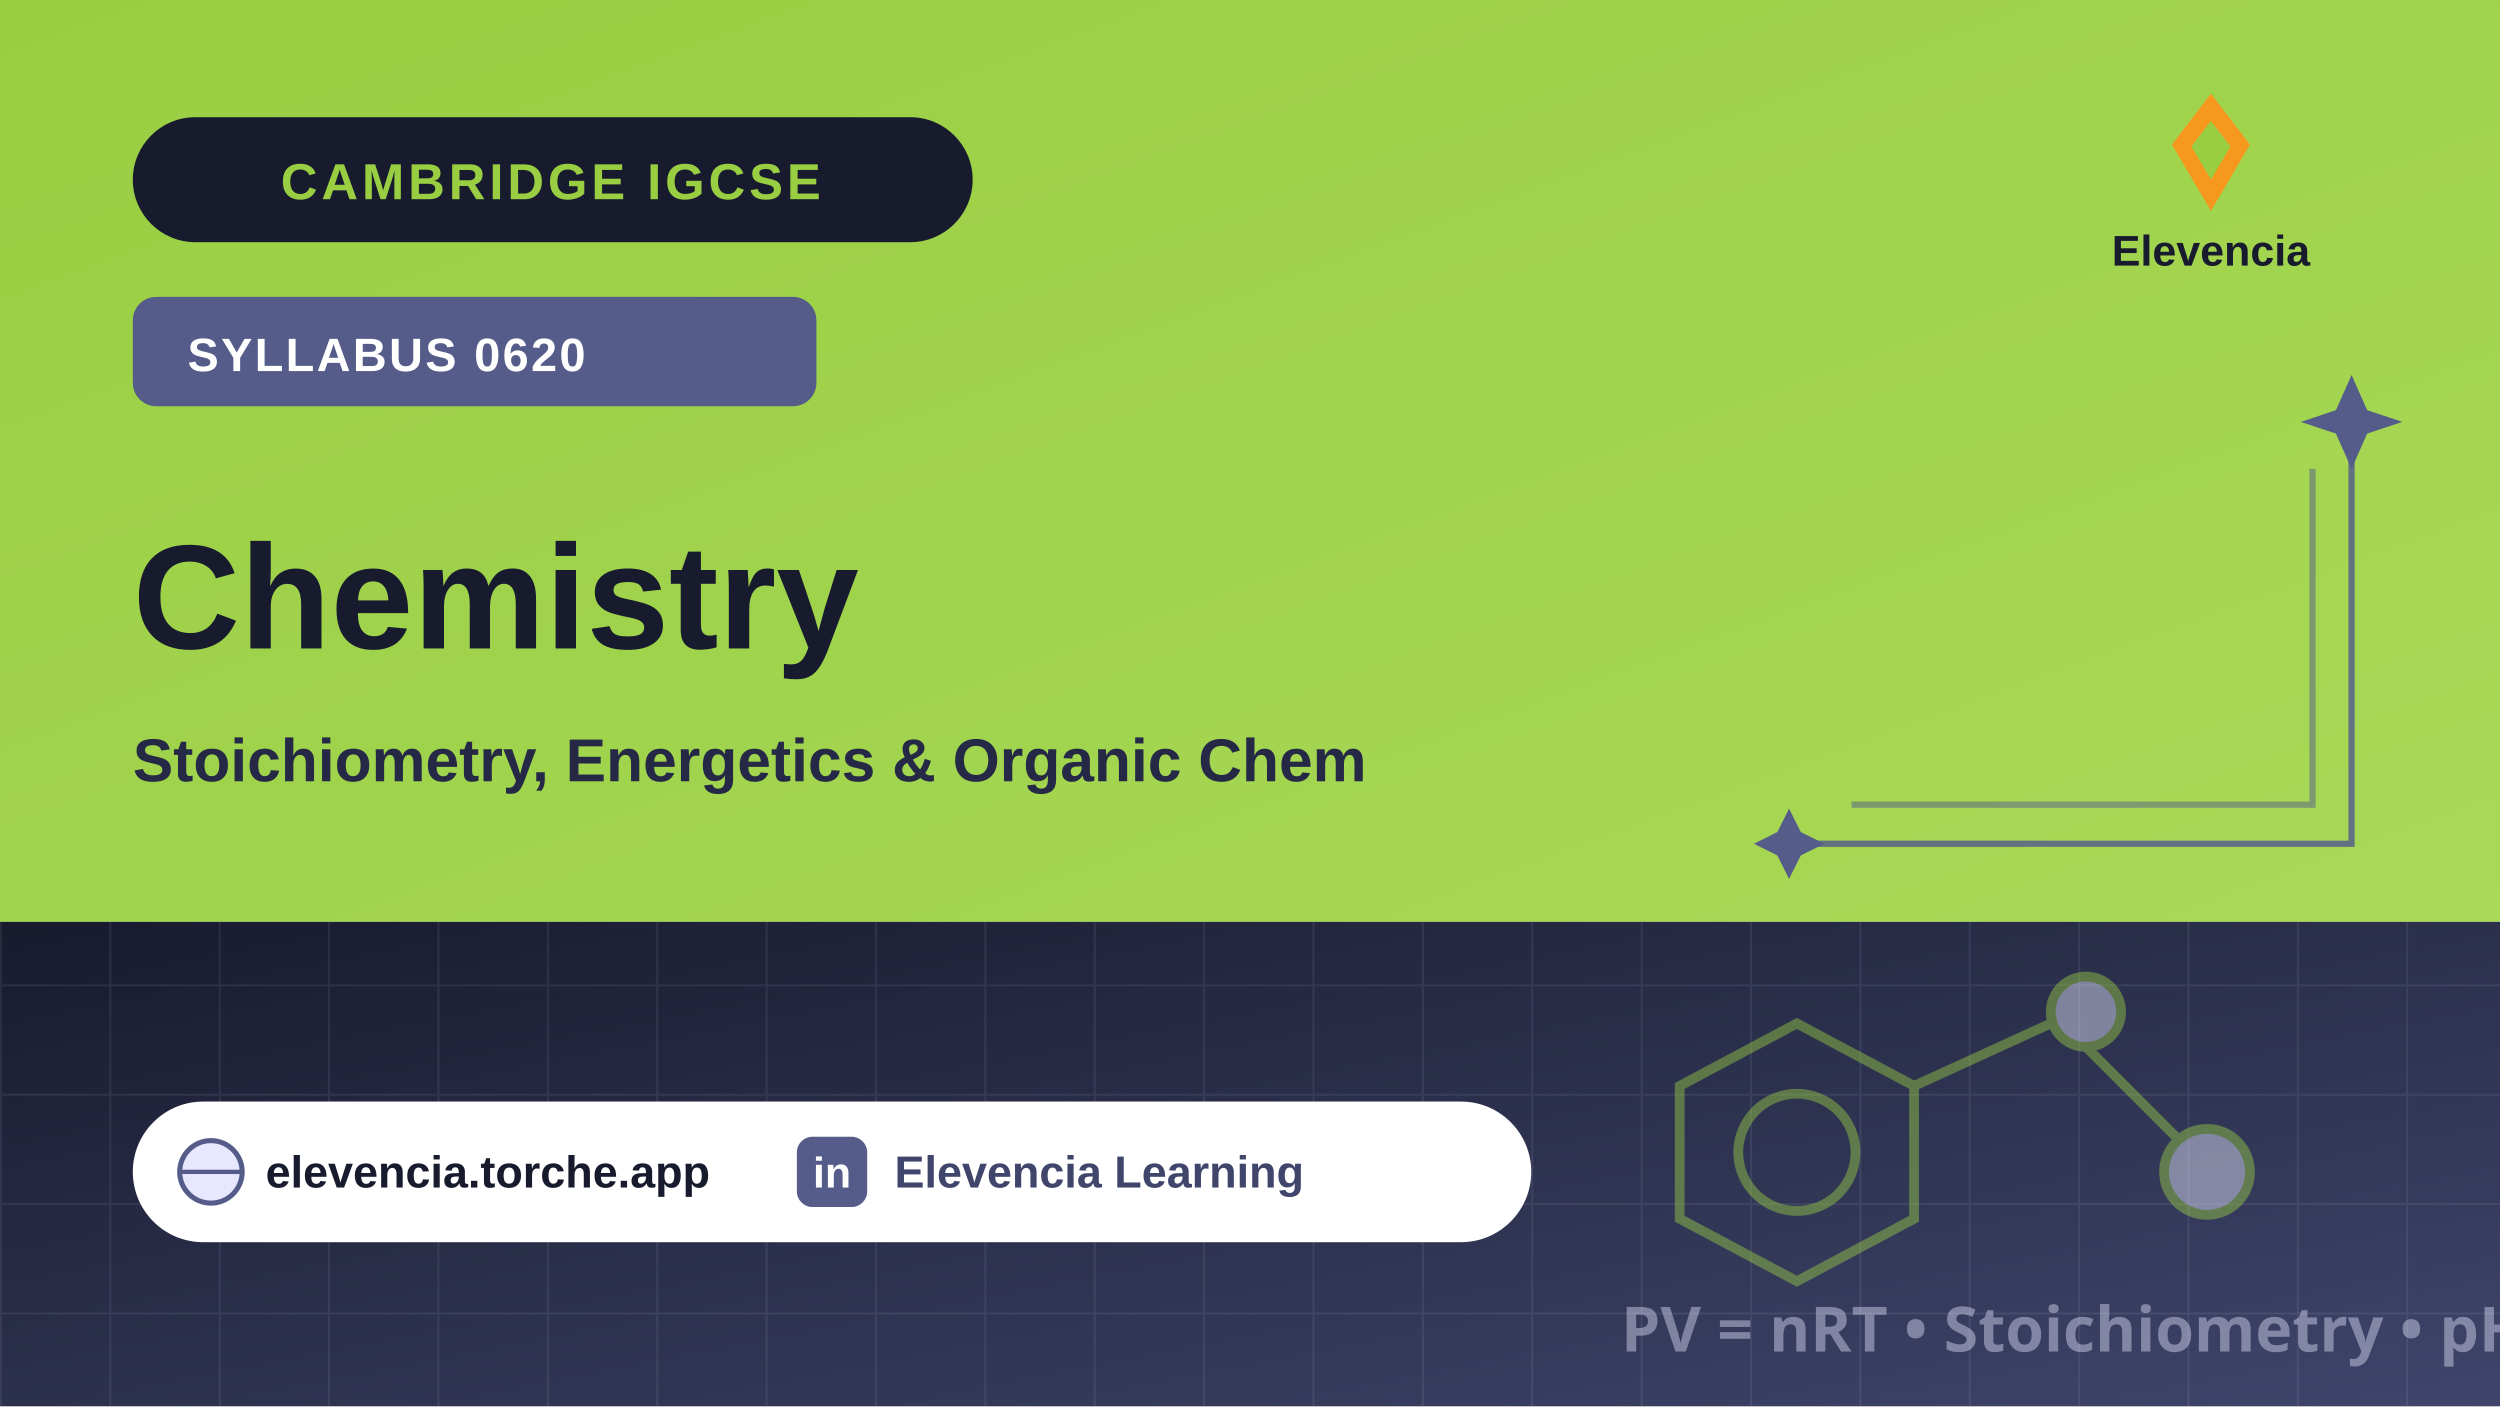
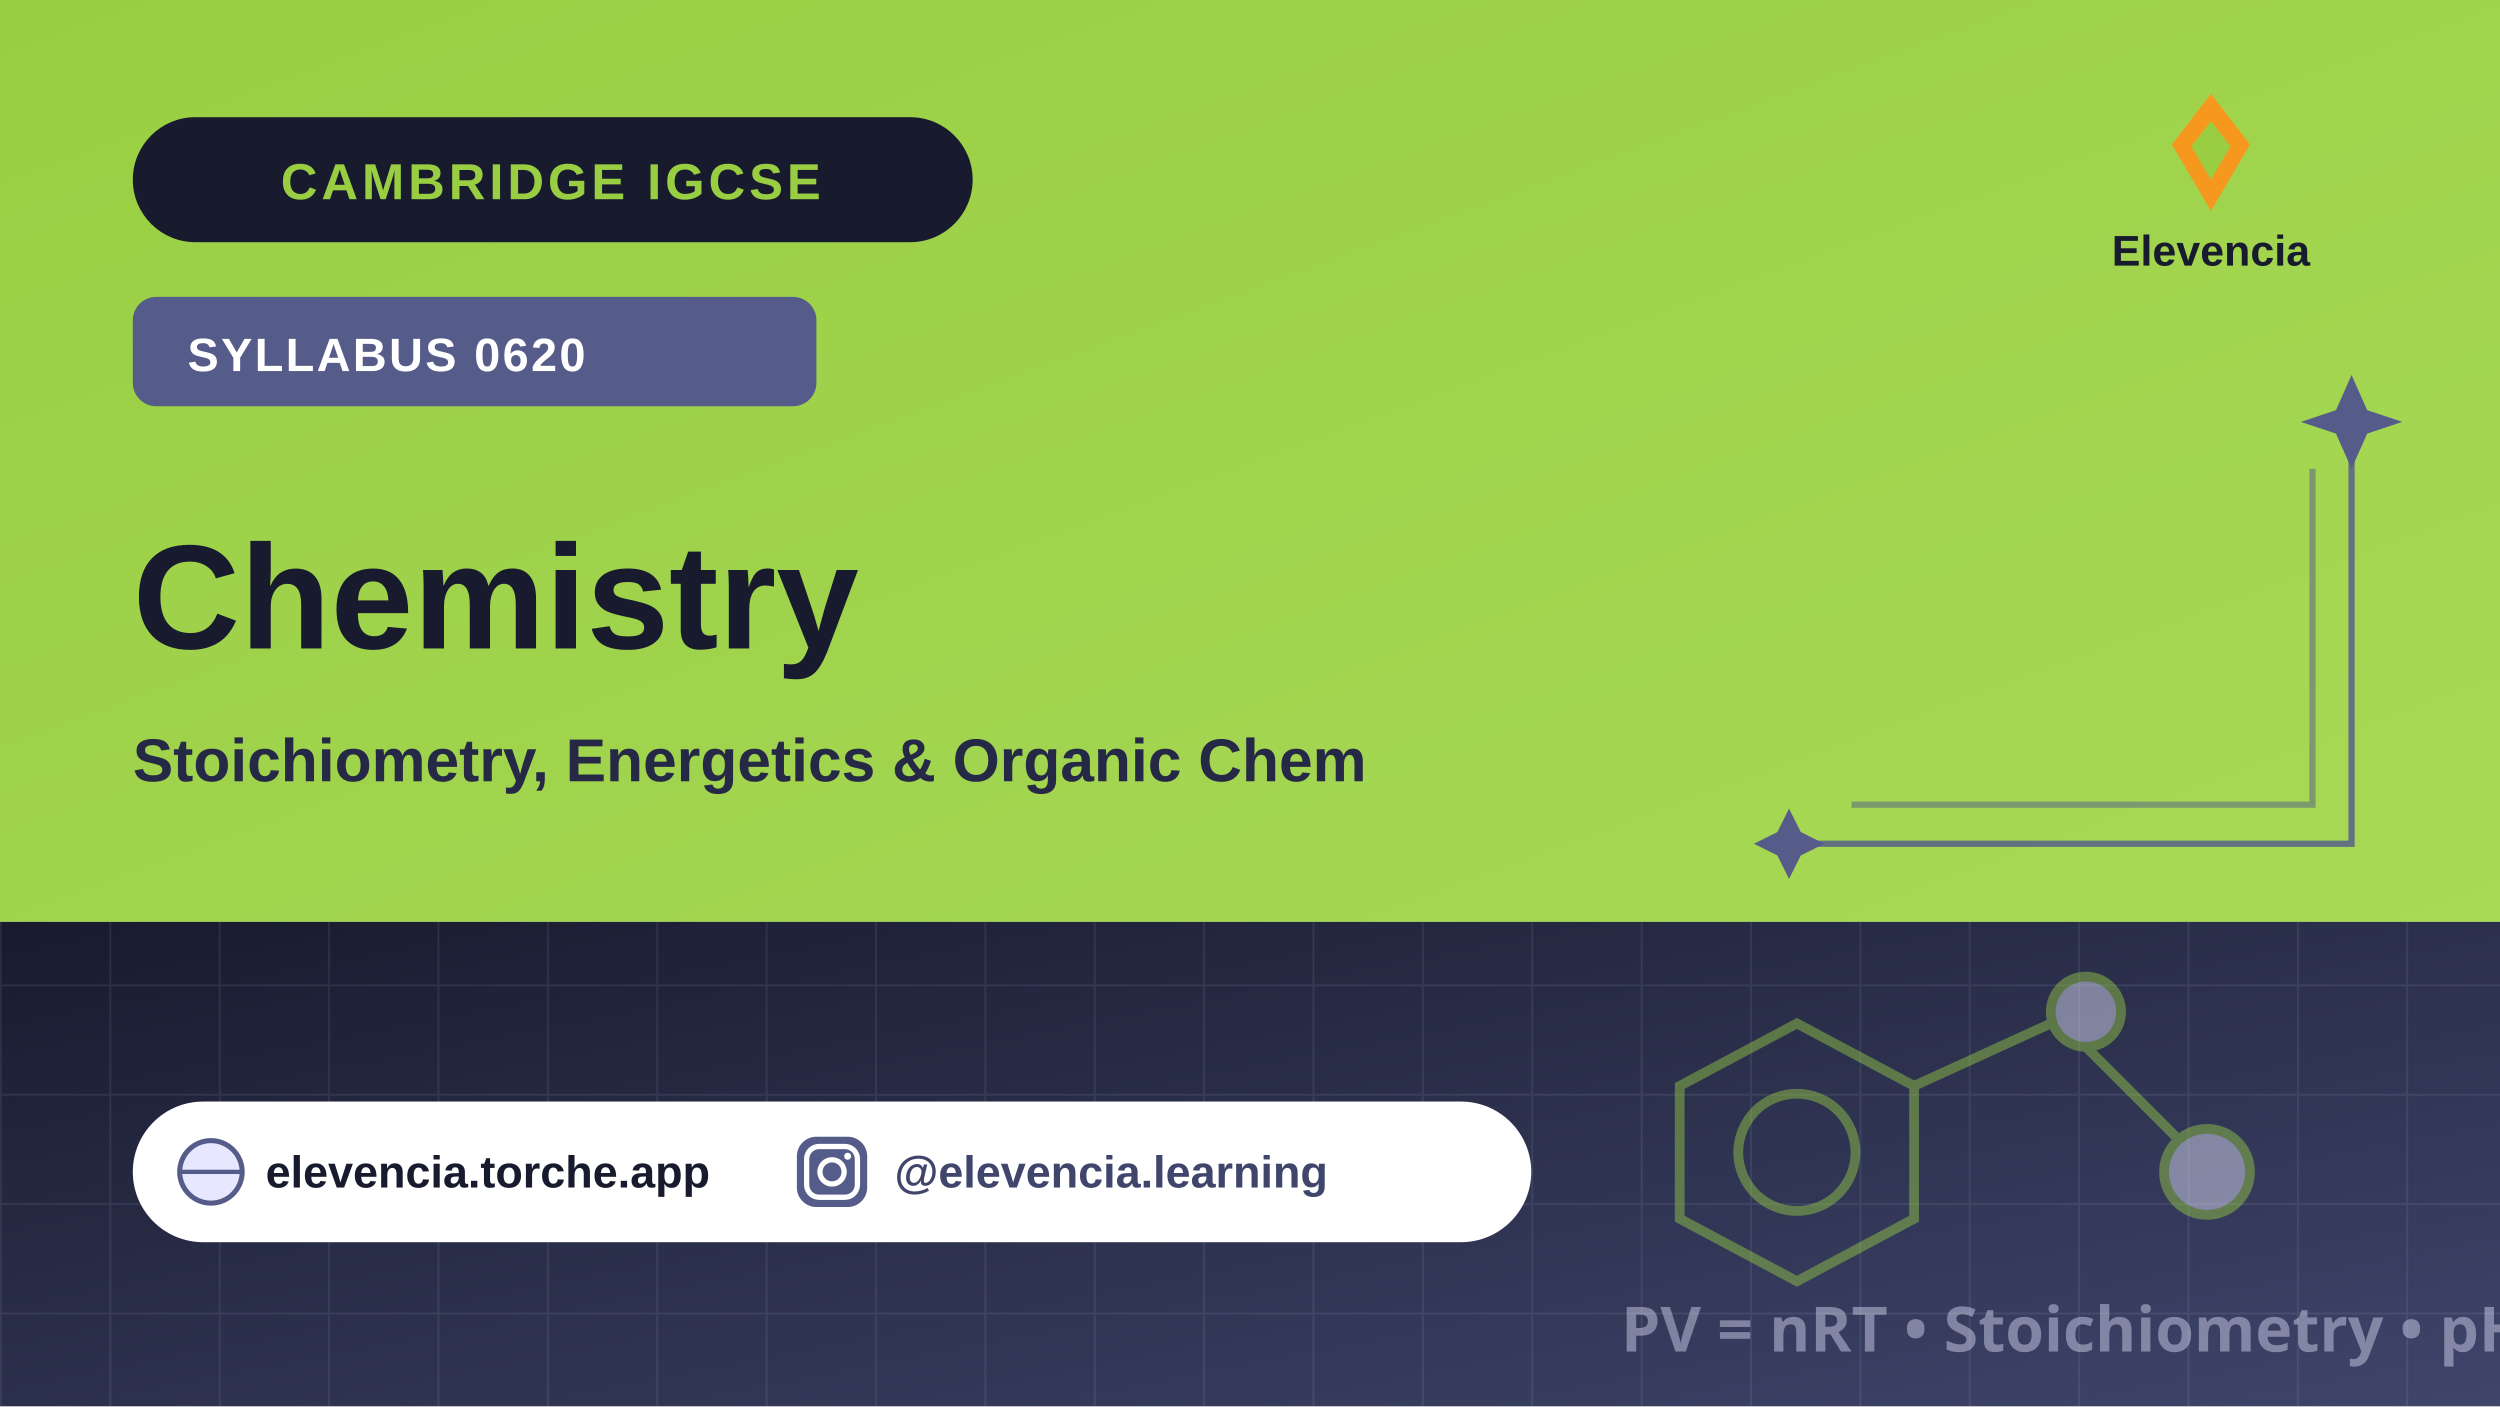
<svg xmlns="http://www.w3.org/2000/svg" viewBox="0 0 640 360" width="640" height="360">
  <defs>
    <linearGradient id="limePanel" x1="0%" y1="0%" x2="100%" y2="100%">
      <stop offset="0%" stop-color="#99ce42" />
      <stop offset="100%" stop-color="#a8d957" />
    </linearGradient>
    <linearGradient id="slateBottom" x1="0%" y1="0%" x2="100%" y2="100%">
      <stop offset="0%" stop-color="#181b2e" />
      <stop offset="100%" stop-color="#3f456b" />
    </linearGradient>
    <pattern id="grid" width="28" height="28" patternUnits="userSpaceOnUse">
      <path d="M 28 0 L 0 0 0 28" fill="none" stroke="#e7e8ff" stroke-opacity="0.08" stroke-width="1" />
    </pattern>
  </defs>
  <rect width="640" height="236" fill="url(#limePanel)" />
  <rect y="236" width="640" height="124" fill="url(#slateBottom)" />
  <rect y="236" width="640" height="124" fill="url(#grid)" />
  <g stroke="#555c8a" stroke-opacity="0.82" stroke-width="1.6" fill="none">
    <polyline points="602,108 602,216 462,216" />
    <polyline points="592,120 592,206 474,206" stroke-opacity="0.5" />
  </g>
  <path d="M602 96 L606 105 L615 108 L606 111 L602 120 L598 111 L589 108 L598 105 Z" fill="#555c8a" />
  <path d="M458 207 L461 213 L467 216 L461 219 L458 225 L455 219 L449 216 L455 213 Z" fill="#555c8a" />
  <g opacity="0.45" stroke="#99ce42" stroke-width="2.5" fill="none">
    <polygon points="460,262 490,278 490,312 460,328 430,312 430,278" />
    <circle cx="460" cy="295" r="15" />
    <line x1="490" y1="278" x2="525" y2="262" />
    <circle cx="534" cy="259" r="9" fill="#e7e8ff" stroke="#99ce42" />
    <circle cx="565" cy="300" r="11" fill="#e7e8ff" stroke="#99ce42" />
    <line x1="534" y1="268" x2="558" y2="292" />
  </g>
  <text x="415" y="346" font-family="'Plus Jakarta Sans', sans-serif" font-size="16" font-weight="700" fill="#e7e8ff" opacity="0.42">PV = nRT • Stoichiometry • pH</text>
  <g transform="translate(548, 24)">
    <path d="M18 0 L28 13 L18 30 L8 13 Z" fill="#f6981e" />
    <path d="M18 7 L23 13.5 L18 22 L13 13.5 Z" fill="#99ce42" />
    <text x="18" y="44" text-anchor="middle" font-family="'Plus Jakarta Sans', Arial, sans-serif" font-size="11" font-weight="800" fill="#181b2e">Elevencia</text>
  </g>
  <rect x="34" y="30" width="215" height="32" rx="16" fill="#181b2e" />
  <text x="141" y="51" text-anchor="middle" font-family="'Plus Jakarta Sans', Arial, sans-serif" font-size="13" font-weight="800" letter-spacing="1" fill="#99ce42">CAMBRIDGE IGCSE</text>
  <rect x="34" y="76" width="175" height="28" rx="6" fill="#555c8a" />
  <text x="48" y="95" font-family="'Plus Jakarta Sans', Arial, sans-serif" font-size="12" font-weight="700" letter-spacing="0.6" fill="#ffffff">SYLLABUS 0620</text>
  <text x="34" y="166" font-family="'Plus Jakarta Sans', Arial, sans-serif" font-size="38" font-weight="800" fill="#181b2e">Chemistry</text>
  <text x="34" y="200" font-family="'Plus Jakarta Sans', Arial, sans-serif" font-size="15.5" font-weight="700" fill="#252945">Stoichiometry, Energetics &amp; Organic Chem</text>
  <rect x="34" y="282" width="358" height="36" rx="18" fill="#ffffff" />
  <circle cx="54" cy="300" r="8" fill="#e7e8ff" stroke="#555c8a" stroke-width="1.3" />
  <line x1="46" y1="300" x2="62" y2="300" stroke="#555c8a" stroke-width="1.1" />
  <text x="68" y="304" font-family="'Plus Jakarta Sans', Arial, sans-serif" font-size="11.5" font-weight="700" fill="#181b2e">elevencia.torche.app</text>
-   <rect x="204" y="291" width="18" height="18" rx="4" fill="#555c8a" />
-   <text x="213" y="304" text-anchor="middle" font-family="'Plus Jakarta Sans', Arial, sans-serif" font-size="11" font-weight="800" fill="#ffffff">in</text>
-   <text x="229" y="304" font-family="'Plus Jakarta Sans', Arial, sans-serif" font-size="11.5" font-weight="700" fill="#3f456b">Elevencia Learning</text>
+   <rect x="204" y="291" width="18" height="18" rx="5" fill="#555c8a" />
+   <rect x="206.5" y="293.5" width="13" height="13" rx="3.2" fill="none" stroke="#ffffff" stroke-width="1.35" />
+   <circle cx="213" cy="300" r="3.1" fill="none" stroke="#ffffff" stroke-width="1.35" />
+   <circle cx="217" cy="296" r="0.9" fill="#ffffff" />
+   <text x="229" y="304" font-family="'Plus Jakarta Sans', Arial, sans-serif" font-size="11.5" font-weight="700" fill="#3f456b">@elevencia.learning</text>
</svg>
